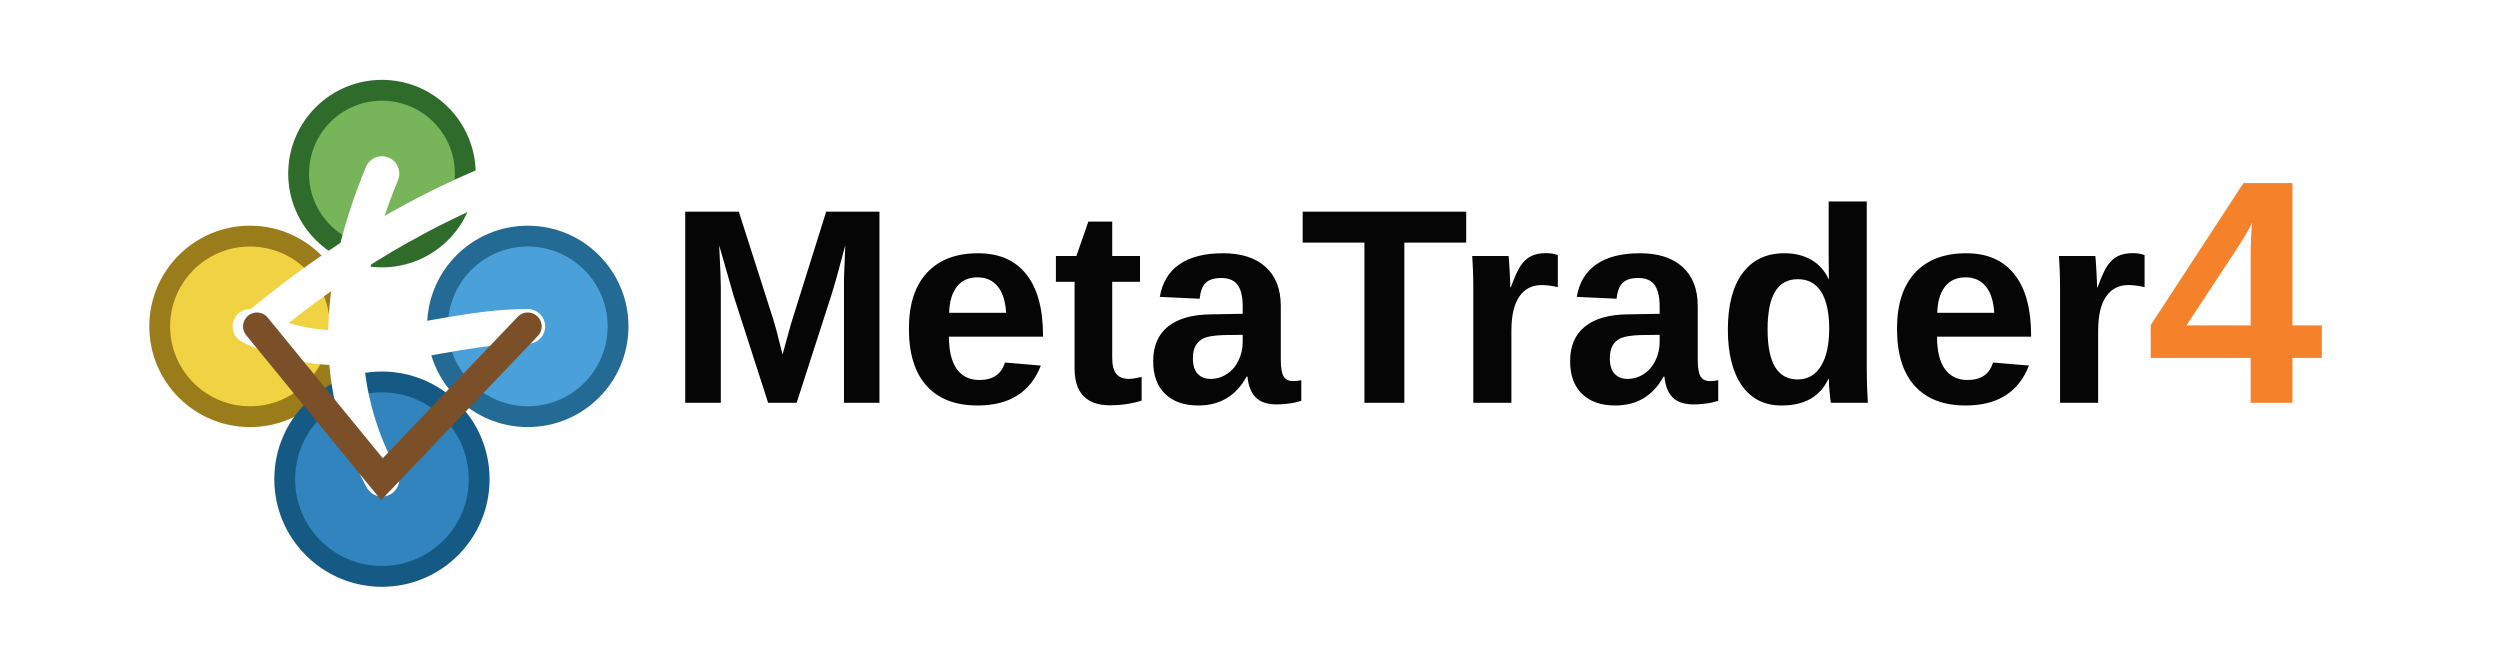
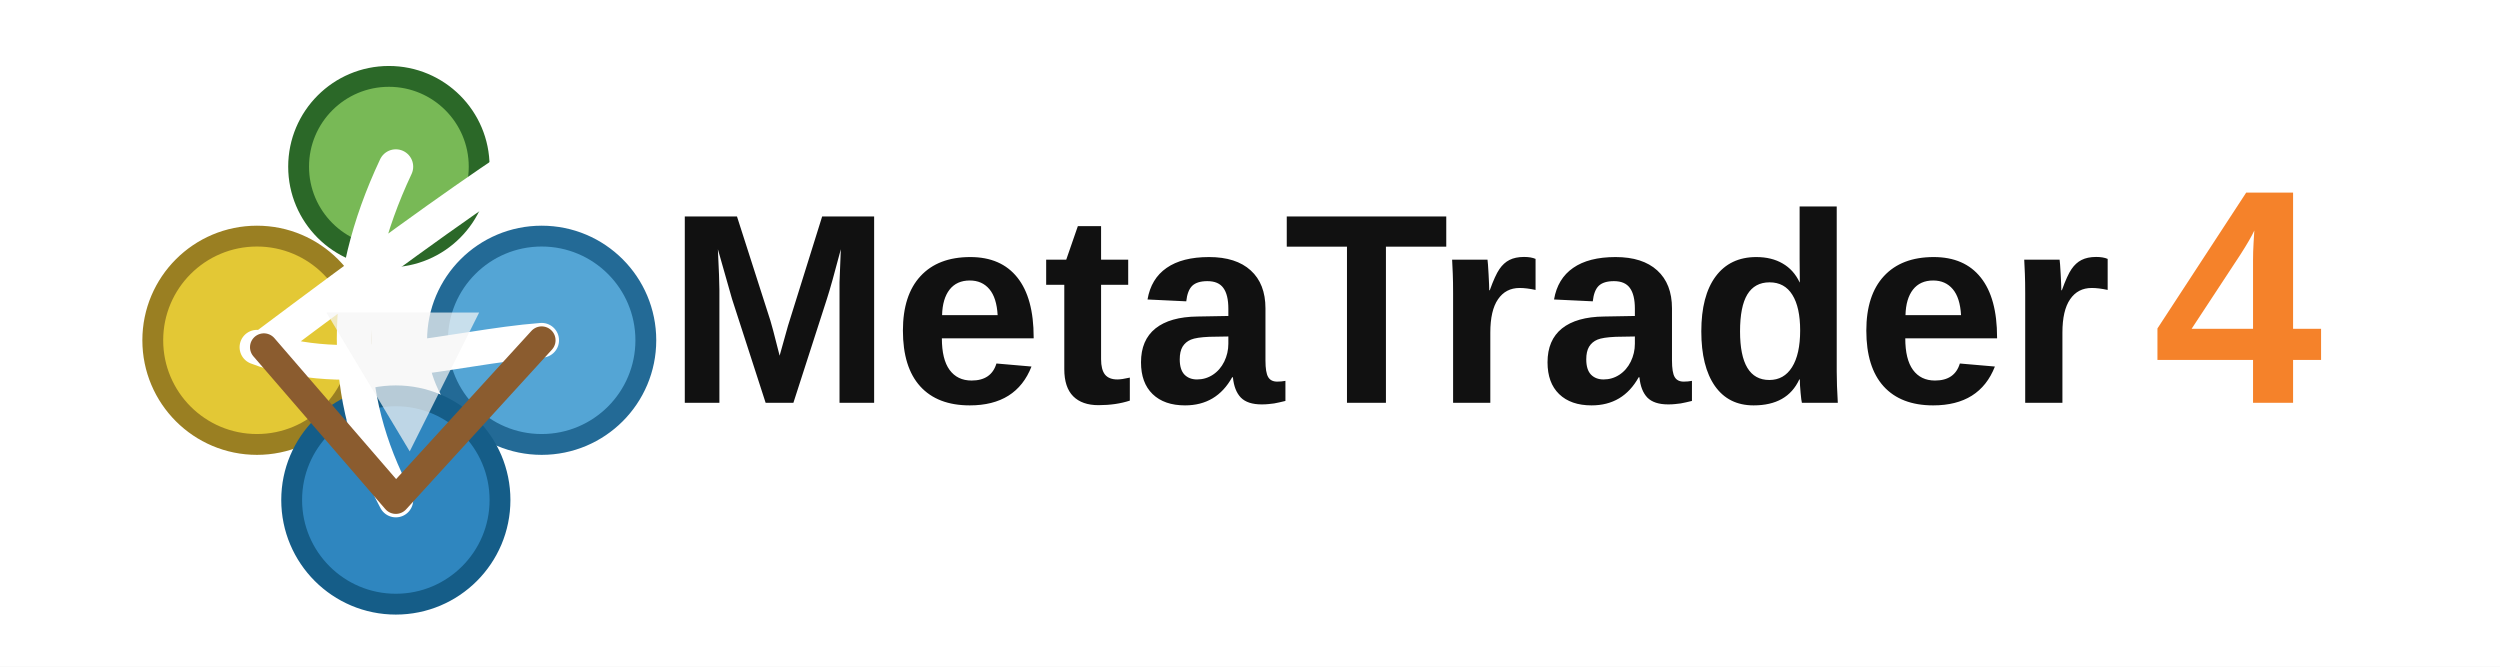
<svg xmlns="http://www.w3.org/2000/svg" viewBox="0 0 360 96" role="img" aria-label="MetaTrader 4">
  <rect width="360" height="96" fill="#fff" />
-   <g transform="translate(18 13)">
-     <circle cx="37" cy="12" r="12" fill="#77b45a" stroke="#2f6b2b" stroke-width="3" />
-     <circle cx="18" cy="34" r="13" fill="#f1d242" stroke="#9a7c1a" stroke-width="3" />
-     <circle cx="58" cy="34" r="13" fill="#4aa0d8" stroke="#236a94" stroke-width="3" />
-     <circle cx="37" cy="56" r="14" fill="#3184bd" stroke="#155a85" stroke-width="3" />
-     <path d="M19 34c12-10 24-17 37-22M58 34c-14 0-26 7-40 0M37 56c-7-13-7-27 0-44" fill="none" stroke="#fff" stroke-width="5" stroke-linecap="round" />
-     <path d="M19 34l18 22 21-22" fill="none" stroke="#7b5029" stroke-width="4" stroke-linecap="round" />
+   <g transform="translate(18 10)">
+     <circle cx="38" cy="14" r="13" fill="#78b956" stroke="#2b6828" stroke-width="3" />
+     <circle cx="19" cy="39" r="15" fill="#e3c835" stroke="#9a7f22" stroke-width="3" />
+     <circle cx="60" cy="39" r="15" fill="#54a5d5" stroke="#236a96" stroke-width="3" />
+     <circle cx="39" cy="62" r="15" fill="#2f86bf" stroke="#155d88" stroke-width="3" />
+     <path d="M20 40c16-12 27-20 36-26M60 39c-13 1-28 6-41 1M39 62c-8-15-8-31 0-48" fill="none" stroke="#fff" stroke-width="5" stroke-linecap="round" />
+     <path d="M20 40l19 22 21-23" fill="none" stroke="#8b5c2f" stroke-width="4" stroke-linecap="round" stroke-linejoin="round" />
+     <path d="M29 35h22l-10 20z" fill="#f5f5f5" opacity=".72" />
  </g>
-   <text x="96" y="58" font-family="Arial, Helvetica, sans-serif" font-size="40" font-weight="800" fill="#050505">MetaTrader</text>
-   <text x="309" y="58" font-family="Arial, Helvetica, sans-serif" font-size="46" font-weight="900" fill="#f5822a">4</text>
+   <text x="96" y="58" font-family="Arial, Helvetica, sans-serif" font-size="39" font-weight="800" fill="#111">MetaTrader</text>
+   <text x="310" y="58" font-family="Arial, Helvetica, sans-serif" font-size="44" font-weight="900" fill="#f5822a">4</text>
</svg>
